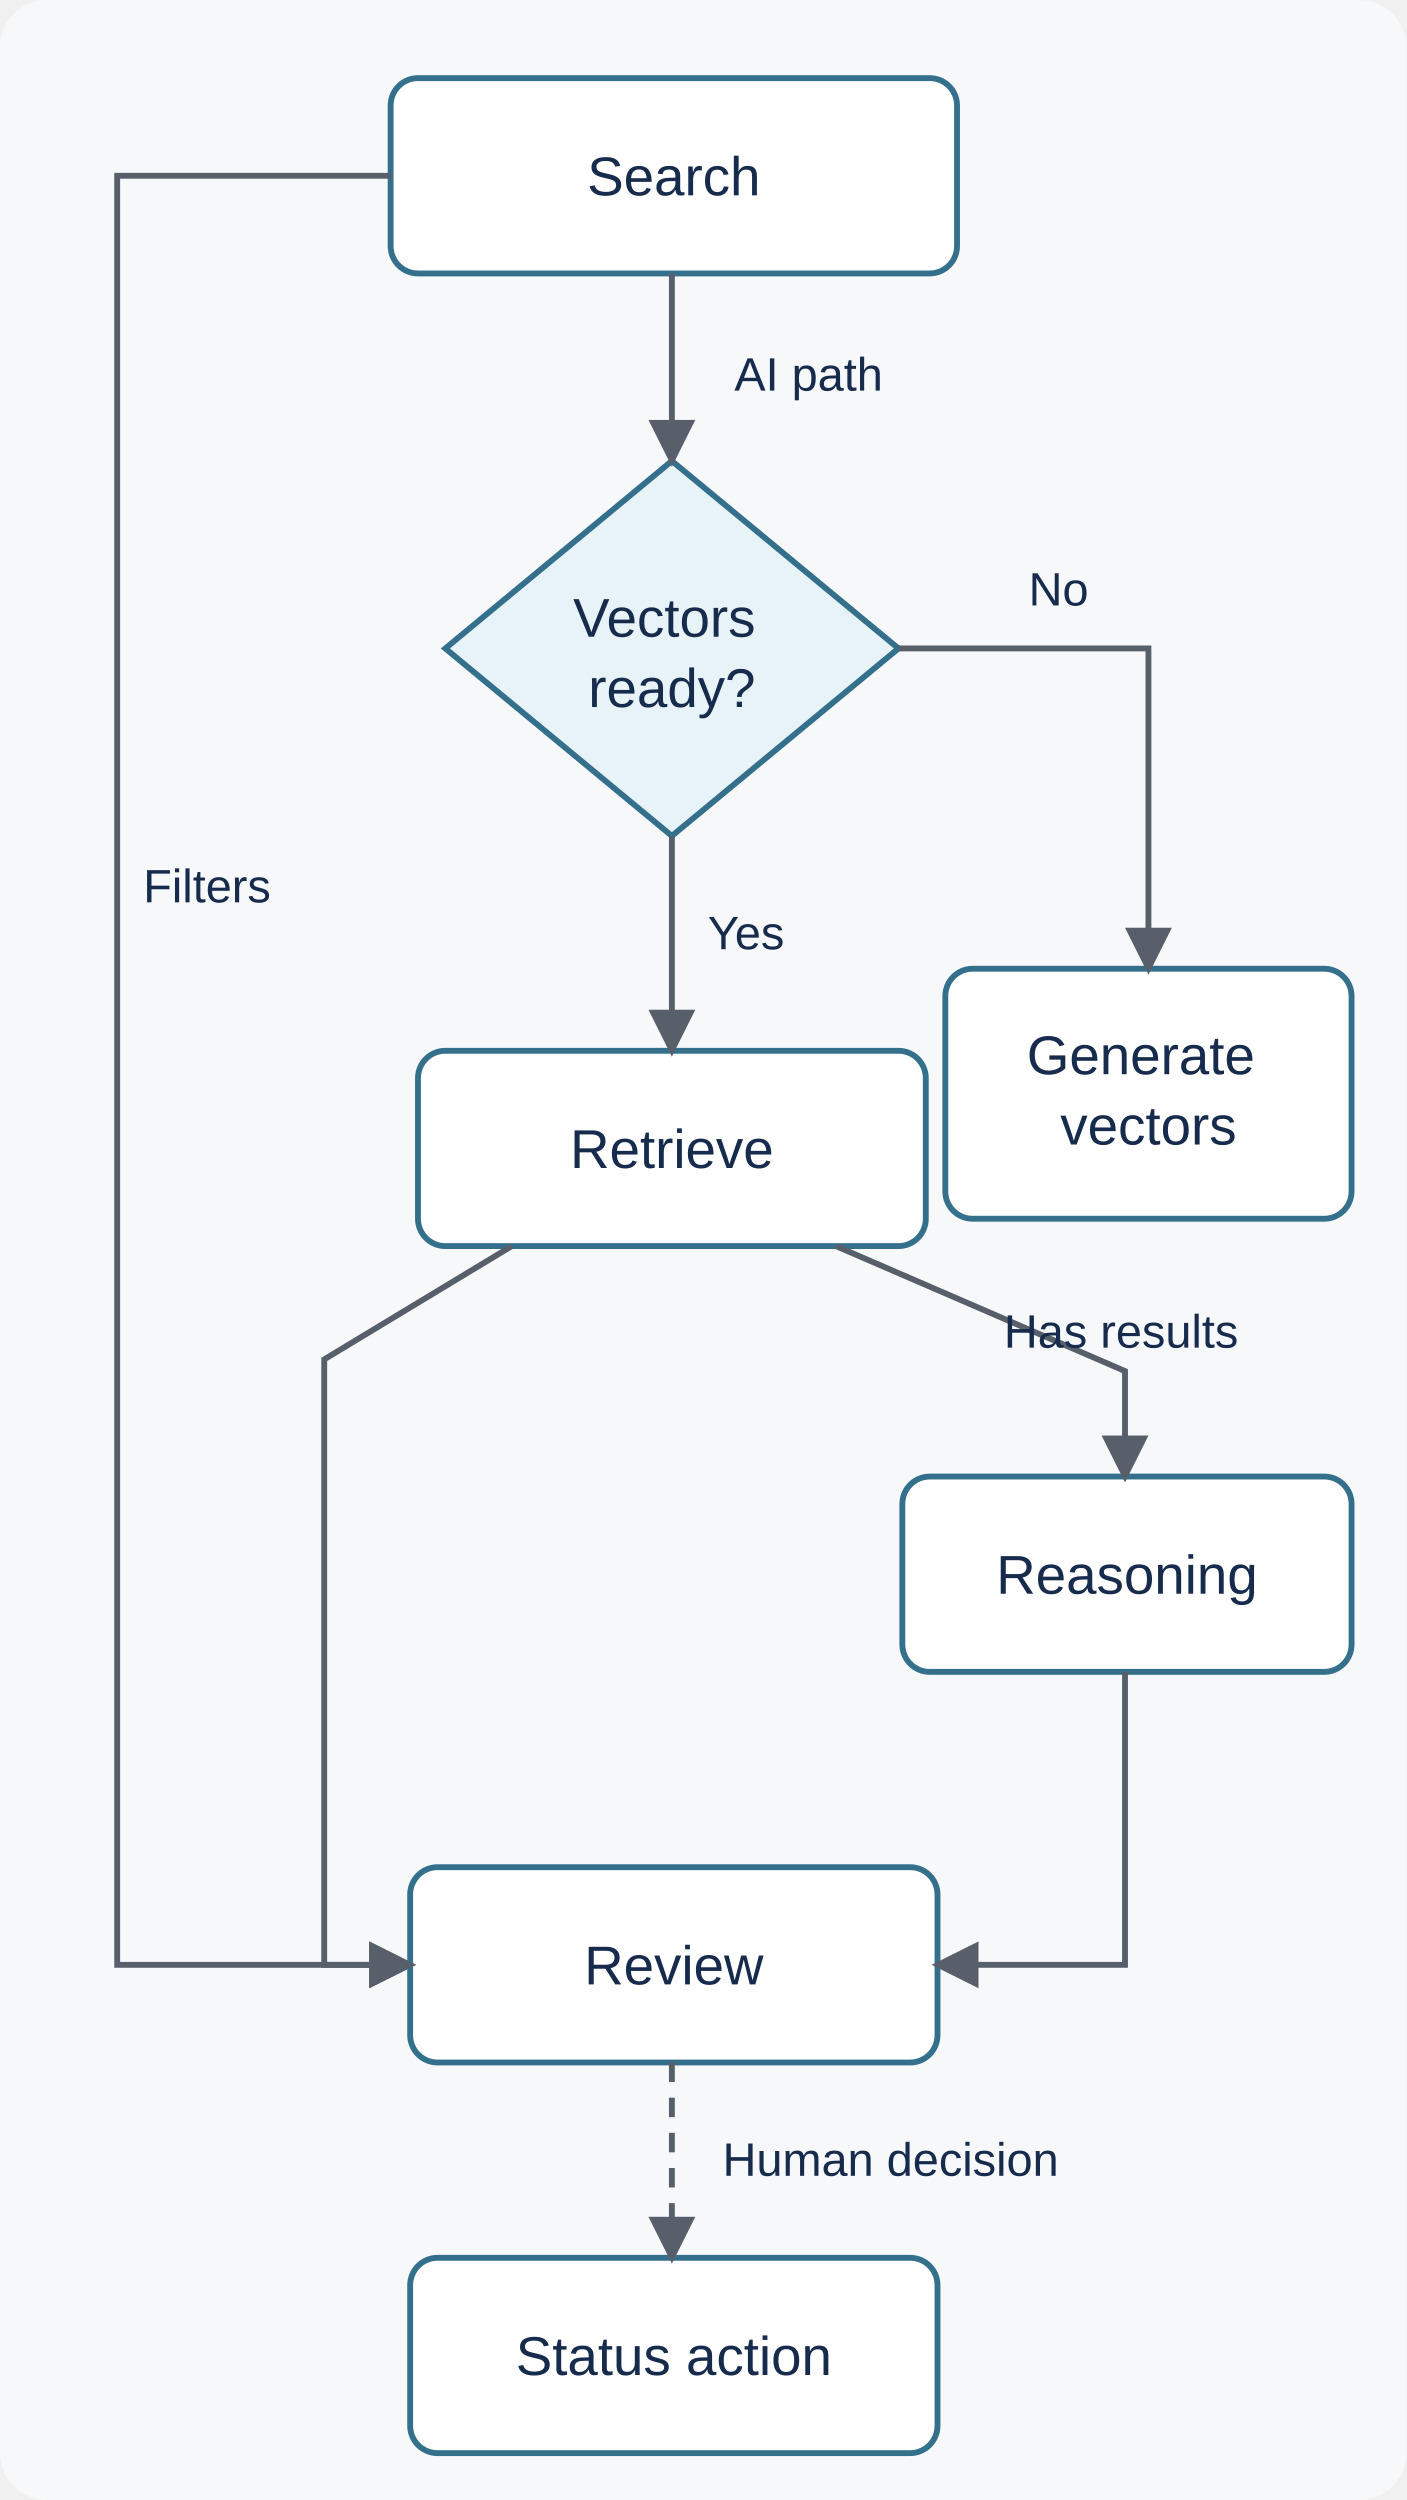
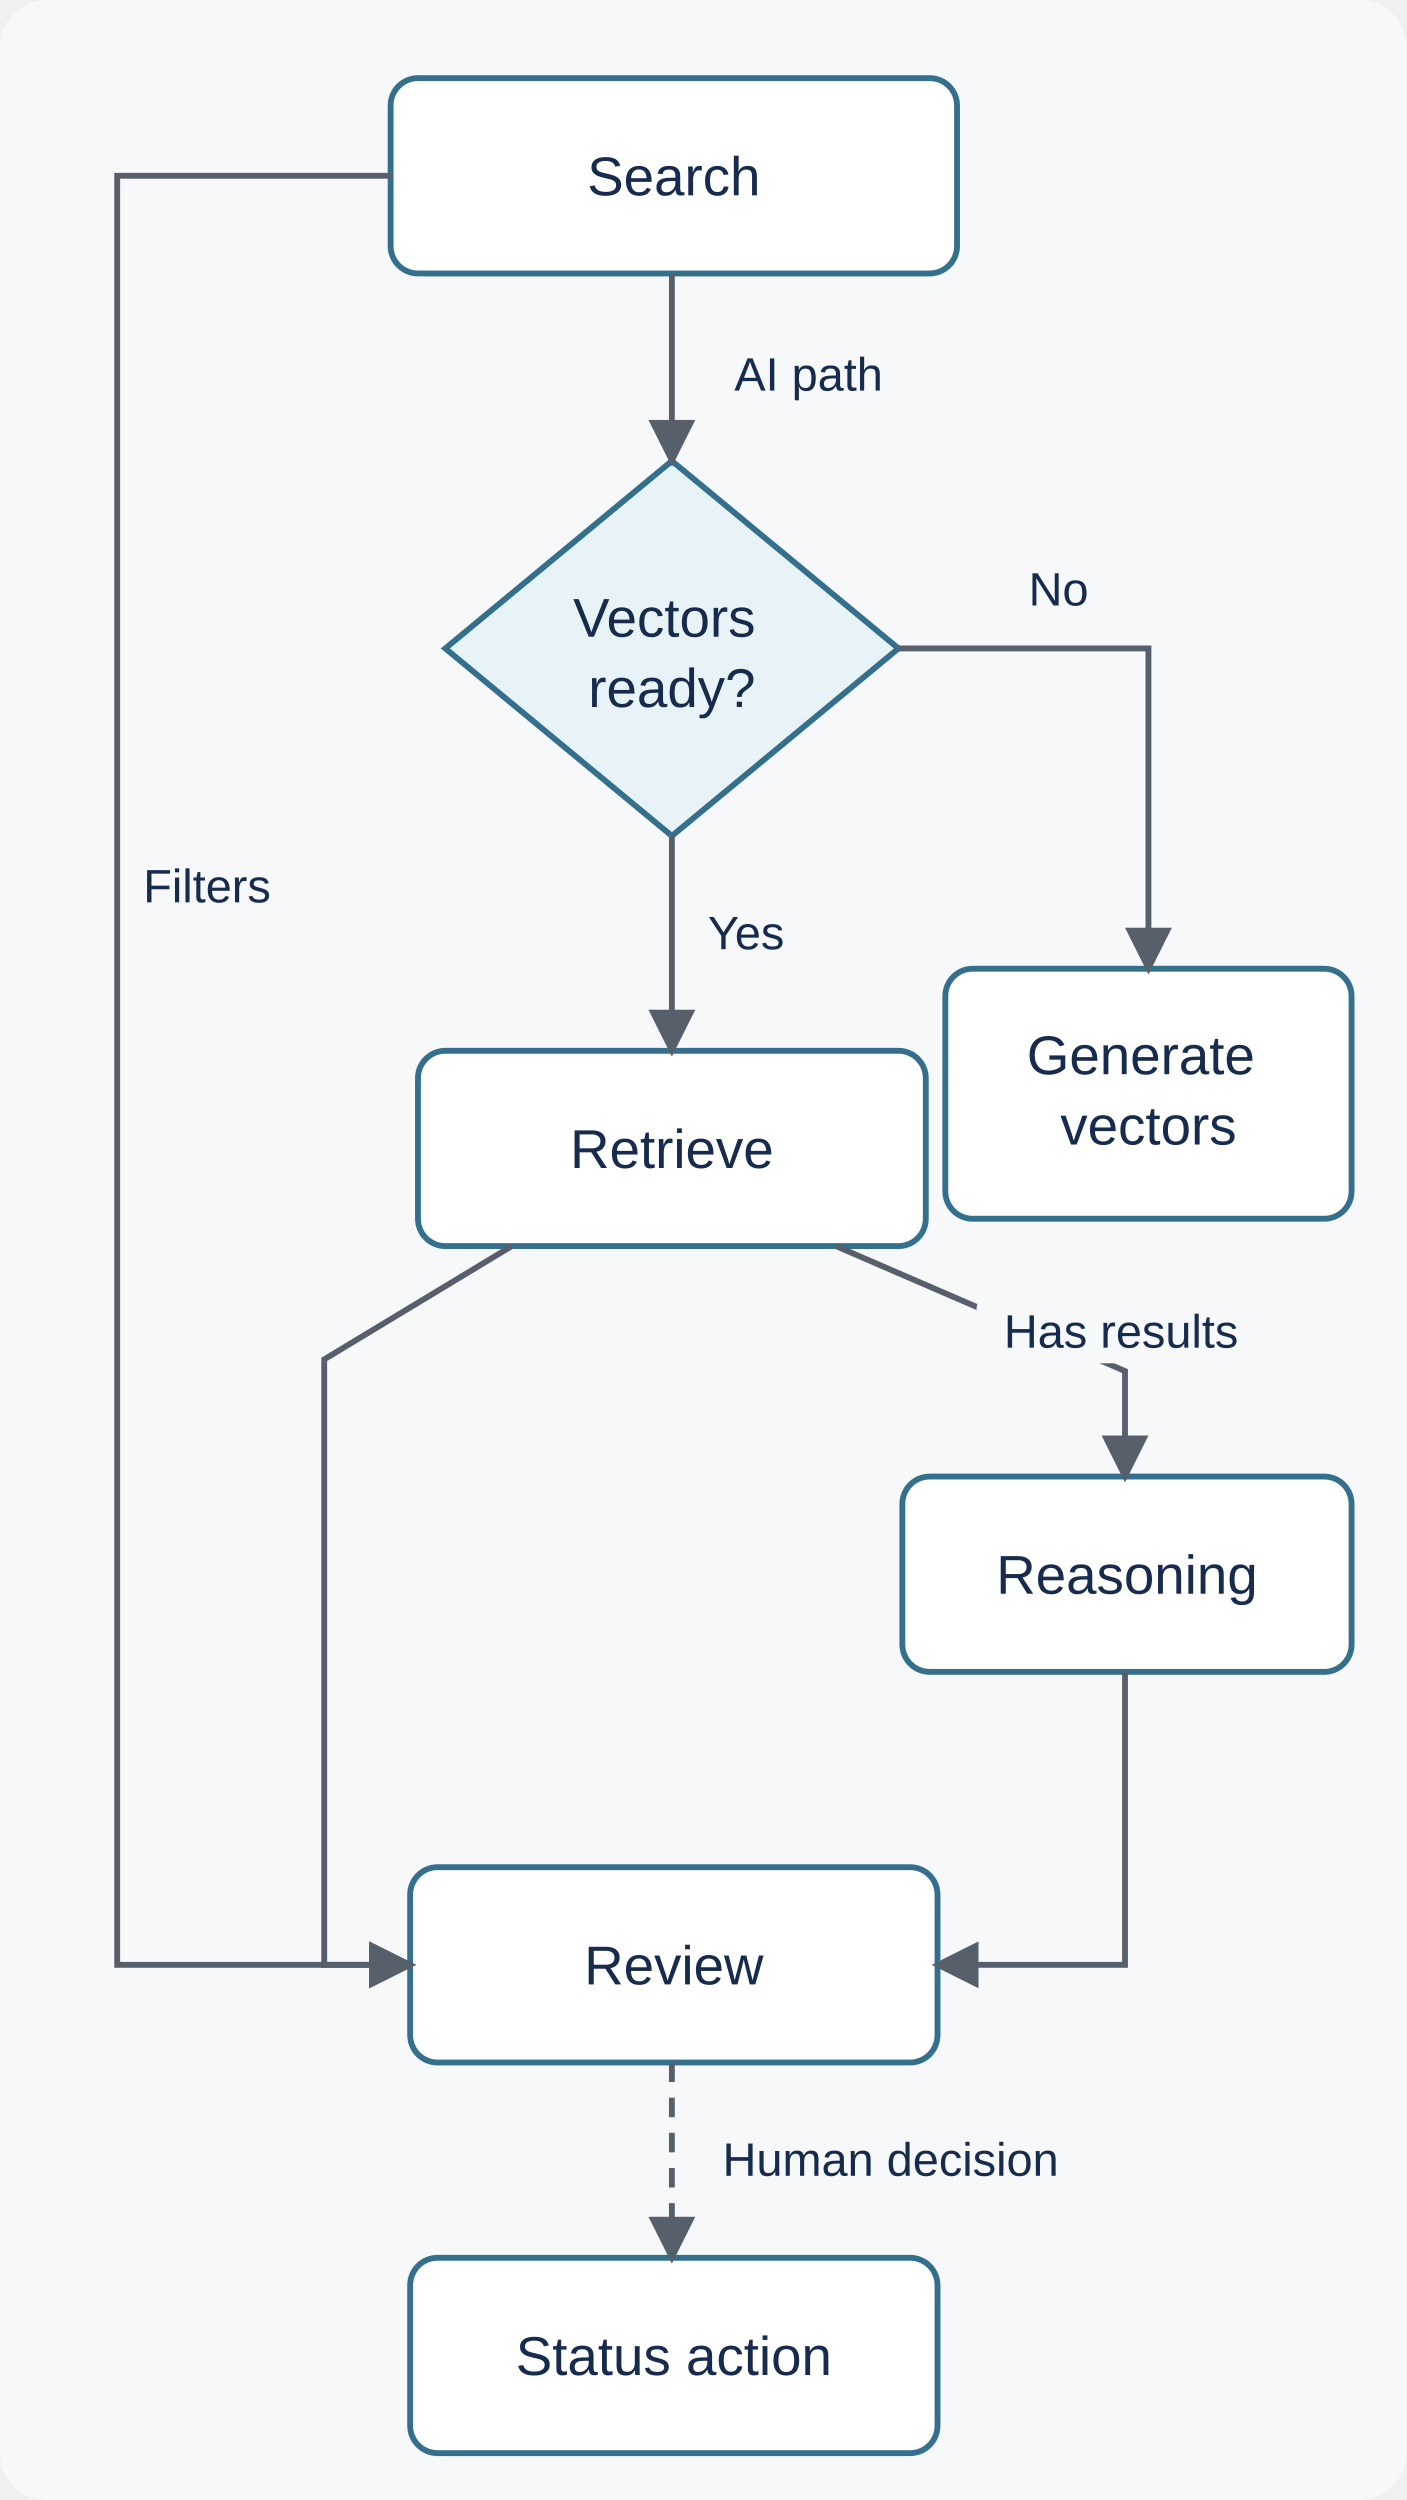
<svg xmlns="http://www.w3.org/2000/svg" width="360" height="640" viewBox="0 0 360 640" role="img" aria-labelledby="title desc">
  <rect width="360" height="640" rx="12" fill="#f6f8fa" />
  <defs>
    <marker id="arrow" markerWidth="8" markerHeight="8" refX="7" refY="4" orient="auto">
      <path d="M0 0 L8 4 L0 8" fill="#57606a" />
    </marker>
  </defs>
  <rect x="100" y="20" width="145" height="50" rx="7" fill="#ffffff" stroke="#34708c" stroke-width="1.5" />
  <text x="172.5" y="50" text-anchor="middle" font-family="Arial, sans-serif" font-size="14" fill="#172b4d">
    <tspan x="172.5" dy="0">Search</tspan>
  </text>
  <path d="M172 118 L230 166 L172 214 L114 166 Z" fill="#e8f3f7" stroke="#34708c" stroke-width="1.5" />
  <text x="172" y="163" text-anchor="middle" font-family="Arial, sans-serif" font-size="14" fill="#172b4d">
    <tspan x="172" dy="0">Vectors</tspan>
    <tspan x="172" dy="18">ready?</tspan>
  </text>
  <path d="M172 70 L172 118" fill="none" stroke="#57606a" stroke-width="1.5" marker-end="url(#arrow)" />
  <text x="207" y="100" text-anchor="middle" font-family="Arial, sans-serif" font-size="12" fill="#172b4d">
    <tspan x="207" dy="0">AI path</tspan>
  </text>
  <rect x="242" y="248" width="104" height="64" rx="7" fill="#ffffff" stroke="#34708c" stroke-width="1.5" />
  <text x="294.0" y="275" text-anchor="middle" font-family="Arial, sans-serif" font-size="14" fill="#172b4d">
    <tspan x="294.0" dy="0">Generate</tspan>
    <tspan x="294.0" dy="18">vectors</tspan>
  </text>
  <path d="M230 166 L294 166 L294 248" fill="none" stroke="#57606a" stroke-width="1.5" marker-end="url(#arrow)" />
  <text x="271" y="155" text-anchor="middle" font-family="Arial, sans-serif" font-size="12" fill="#172b4d">
    <tspan x="271" dy="0">No</tspan>
  </text>
  <rect x="107" y="269" width="130" height="50" rx="7" fill="#ffffff" stroke="#34708c" stroke-width="1.5" />
  <text x="172.0" y="299" text-anchor="middle" font-family="Arial, sans-serif" font-size="14" fill="#172b4d">
    <tspan x="172.0" dy="0">Retrieve</tspan>
  </text>
  <path d="M172 214 L172 269" fill="none" stroke="#57606a" stroke-width="1.5" marker-end="url(#arrow)" />
  <text x="191" y="243" text-anchor="middle" font-family="Arial, sans-serif" font-size="12" fill="#172b4d">
    <tspan x="191" dy="0">Yes</tspan>
  </text>
  <rect x="231" y="378" width="115" height="50" rx="7" fill="#ffffff" stroke="#34708c" stroke-width="1.5" />
  <text x="288.5" y="408" text-anchor="middle" font-family="Arial, sans-serif" font-size="14" fill="#172b4d">
    <tspan x="288.5" dy="0">Reasoning</tspan>
  </text>
  <path d="M214 319 L288 351 L288 378" fill="none" stroke="#57606a" stroke-width="1.5" marker-end="url(#arrow)" />
+   <rect x="250" y="332" width="75" height="17" rx="3" fill="#f6f8fa" />
  <text x="287" y="345" text-anchor="middle" font-family="Arial, sans-serif" font-size="12" fill="#172b4d">
    <tspan x="287" dy="0">Has results</tspan>
  </text>
  <rect x="105" y="478" width="135" height="50" rx="7" fill="#ffffff" stroke="#34708c" stroke-width="1.5" />
  <text x="172.5" y="508" text-anchor="middle" font-family="Arial, sans-serif" font-size="14" fill="#172b4d">
    <tspan x="172.5" dy="0">Review</tspan>
  </text>
  <path d="M131 319 L83 348 L83 503 L105 503" fill="none" stroke="#57606a" stroke-width="1.5" marker-end="url(#arrow)" />
  <path d="M288 428 L288 503 L240 503" fill="none" stroke="#57606a" stroke-width="1.5" marker-end="url(#arrow)" />
  <path d="M100 45 L30 45 L30 503 L105 503" fill="none" stroke="#57606a" stroke-width="1.5" marker-end="url(#arrow)" />
  <text x="53" y="231" text-anchor="middle" font-family="Arial, sans-serif" font-size="12" fill="#172b4d">
    <tspan x="53" dy="0">Filters</tspan>
  </text>
  <rect x="105" y="578" width="135" height="50" rx="7" fill="#ffffff" stroke="#34708c" stroke-width="1.5" />
  <text x="172.5" y="608" text-anchor="middle" font-family="Arial, sans-serif" font-size="14" fill="#172b4d">
    <tspan x="172.5" dy="0">Status action</tspan>
  </text>
  <path d="M172 528 L172 578" fill="none" stroke="#57606a" stroke-width="1.5" marker-end="url(#arrow)" stroke-dasharray="5 4" />
  <text x="228" y="557" text-anchor="middle" font-family="Arial, sans-serif" font-size="12" fill="#172b4d">
    <tspan x="228" dy="0">Human decision</tspan>
  </text>
</svg>
